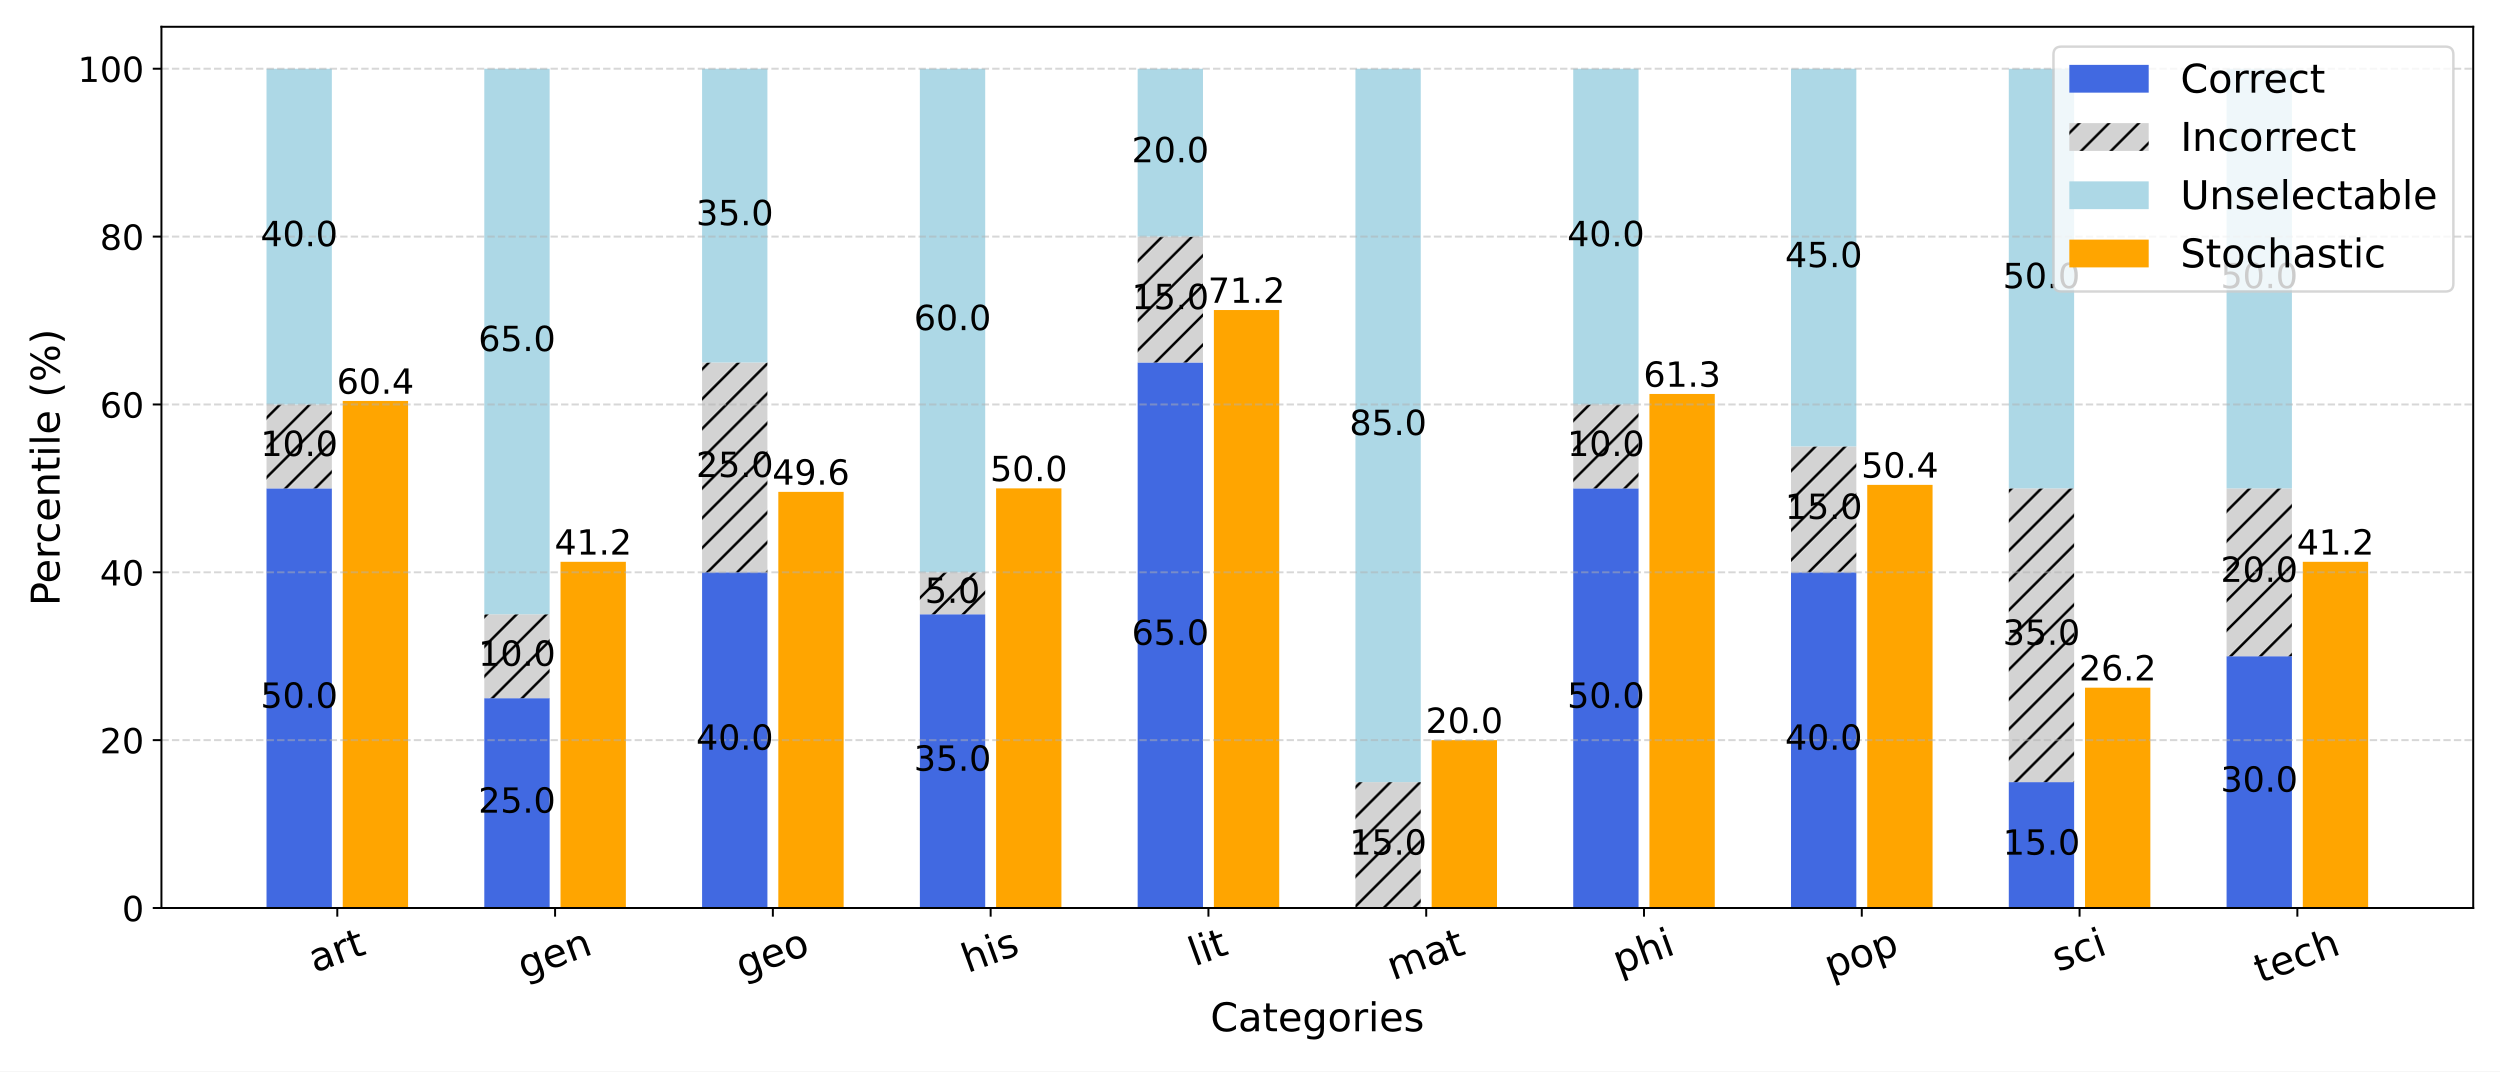
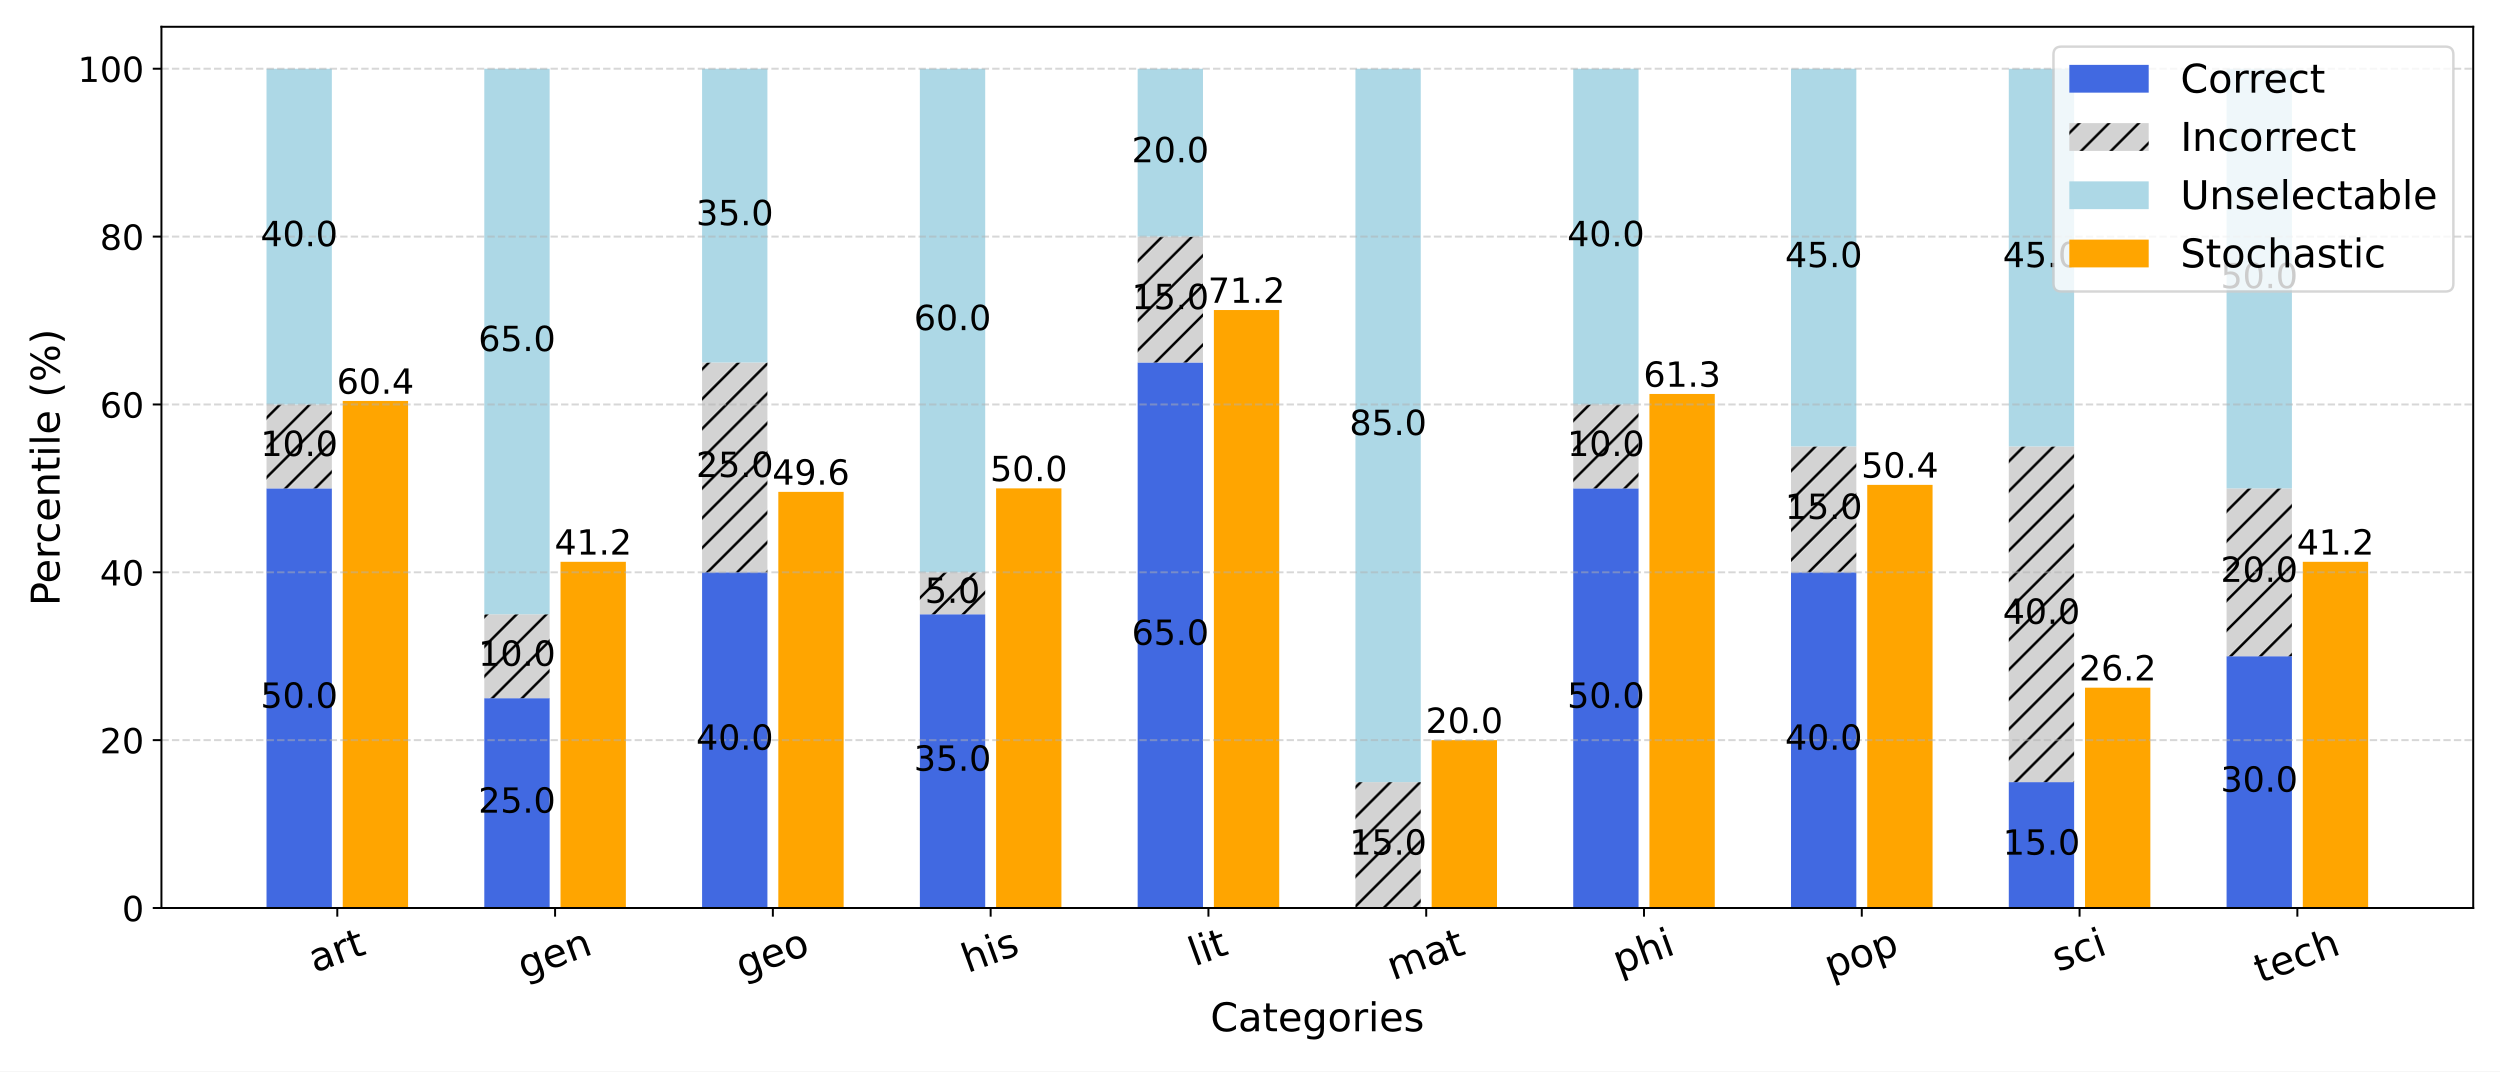
<svg xmlns="http://www.w3.org/2000/svg" xmlns:xlink="http://www.w3.org/1999/xlink" width="1008pt" height="432pt" viewBox="0 0 1008 432" version="1.1">
  <defs>
    <style type="text/css">*{stroke-linejoin: round; stroke-linecap: butt}</style>
  </defs>
  <g id="figure_1">
    <g id="patch_1">
      <path d="M 0 432  L 1008 432  L 1008 0  L 0 0  z " style="fill: #ffffff" />
    </g>
    <g id="axes_1">
      <g id="patch_2">
        <path d="M 65.09 366.105  L 997.2 366.105  L 997.2 10.8  L 65.09 10.8  z " style="fill: #ffffff" />
      </g>
      <g id="patch_3">
-         <path d="M 107.459 366.105  L 133.802 366.105  L 133.802 196.912  L 107.459 196.912  z " clip-path="url(#pfe58fd89ad)" style="fill: #4169e1" />
+         <path d="M 107.459 366.105  L 133.802 366.105  L 133.802 196.912  L 107.459 196.912  z " clip-path="url(#p0f1385c507)" style="fill: #4169e1" />
      </g>
      <g id="patch_4">
-         <path d="M 195.269 366.105  L 221.612 366.105  L 221.612 281.508  L 195.269 281.508  z " clip-path="url(#pfe58fd89ad)" style="fill: #4169e1" />
+         <path d="M 195.269 366.105  L 221.612 366.105  L 221.612 281.508  L 195.269 281.508  z " clip-path="url(#p0f1385c507)" style="fill: #4169e1" />
      </g>
      <g id="patch_5">
-         <path d="M 283.08 366.105  L 309.423 366.105  L 309.423 230.75  L 283.08 230.75  z " clip-path="url(#pfe58fd89ad)" style="fill: #4169e1" />
+         <path d="M 283.08 366.105  L 309.423 366.105  L 309.423 230.75  L 283.08 230.75  z " clip-path="url(#p0f1385c507)" style="fill: #4169e1" />
      </g>
      <g id="patch_6">
-         <path d="M 370.891 366.105  L 397.234 366.105  L 397.234 247.67  L 370.891 247.67  z " clip-path="url(#pfe58fd89ad)" style="fill: #4169e1" />
+         <path d="M 370.891 366.105  L 397.234 366.105  L 397.234 247.67  L 370.891 247.67  z " clip-path="url(#p0f1385c507)" style="fill: #4169e1" />
      </g>
      <g id="patch_7">
-         <path d="M 458.701 366.105  L 485.044 366.105  L 485.044 146.154  L 458.701 146.154  z " clip-path="url(#pfe58fd89ad)" style="fill: #4169e1" />
+         <path d="M 458.701 366.105  L 485.044 366.105  L 485.044 146.154  L 458.701 146.154  z " clip-path="url(#p0f1385c507)" style="fill: #4169e1" />
      </g>
      <g id="patch_8">
-         <path d="M 546.512 366.105  L 572.855 366.105  L 572.855 366.105  L 546.512 366.105  z " clip-path="url(#pfe58fd89ad)" style="fill: #4169e1" />
+         <path d="M 546.512 366.105  L 572.855 366.105  L 572.855 366.105  L 546.512 366.105  z " clip-path="url(#p0f1385c507)" style="fill: #4169e1" />
      </g>
      <g id="patch_9">
-         <path d="M 634.323 366.105  L 660.666 366.105  L 660.666 196.912  L 634.323 196.912  z " clip-path="url(#pfe58fd89ad)" style="fill: #4169e1" />
+         <path d="M 634.323 366.105  L 660.666 366.105  L 660.666 196.912  L 634.323 196.912  z " clip-path="url(#p0f1385c507)" style="fill: #4169e1" />
      </g>
      <g id="patch_10">
-         <path d="M 722.133 366.105  L 748.476 366.105  L 748.476 230.75  L 722.133 230.75  z " clip-path="url(#pfe58fd89ad)" style="fill: #4169e1" />
+         <path d="M 722.133 366.105  L 748.476 366.105  L 748.476 230.75  L 722.133 230.75  z " clip-path="url(#p0f1385c507)" style="fill: #4169e1" />
      </g>
      <g id="patch_11">
-         <path d="M 809.944 366.105  L 836.287 366.105  L 836.287 315.347  L 809.944 315.347  z " clip-path="url(#pfe58fd89ad)" style="fill: #4169e1" />
+         <path d="M 809.944 366.105  L 836.287 366.105  L 836.287 315.347  L 809.944 315.347  z " clip-path="url(#p0f1385c507)" style="fill: #4169e1" />
      </g>
      <g id="patch_12">
-         <path d="M 897.754 366.105  L 924.098 366.105  L 924.098 264.589  L 897.754 264.589  z " clip-path="url(#pfe58fd89ad)" style="fill: #4169e1" />
+         <path d="M 897.754 366.105  L 924.098 366.105  L 924.098 264.589  L 897.754 264.589  z " clip-path="url(#p0f1385c507)" style="fill: #4169e1" />
      </g>
      <g id="patch_13">
-         <path d="M 107.459 196.912  L 133.802 196.912  L 133.802 163.073  L 107.459 163.073  z " clip-path="url(#pfe58fd89ad)" style="fill: url(#h24f65370ba)" />
+         <path d="M 107.459 196.912  L 133.802 196.912  L 133.802 163.073  L 107.459 163.073  z " clip-path="url(#p0f1385c507)" style="fill: url(#hce1c78b031)" />
      </g>
      <g id="patch_14">
-         <path d="M 195.269 281.508  L 221.612 281.508  L 221.612 247.67  L 195.269 247.67  z " clip-path="url(#pfe58fd89ad)" style="fill: url(#h24f65370ba)" />
+         <path d="M 195.269 281.508  L 221.612 281.508  L 221.612 247.67  L 195.269 247.67  z " clip-path="url(#p0f1385c507)" style="fill: url(#hce1c78b031)" />
      </g>
      <g id="patch_15">
-         <path d="M 283.08 230.75  L 309.423 230.75  L 309.423 146.154  L 283.08 146.154  z " clip-path="url(#pfe58fd89ad)" style="fill: url(#h24f65370ba)" />
+         <path d="M 283.08 230.75  L 309.423 230.75  L 309.423 146.154  L 283.08 146.154  z " clip-path="url(#p0f1385c507)" style="fill: url(#hce1c78b031)" />
      </g>
      <g id="patch_16">
-         <path d="M 370.891 247.67  L 397.234 247.67  L 397.234 230.75  L 370.891 230.75  z " clip-path="url(#pfe58fd89ad)" style="fill: url(#h24f65370ba)" />
+         <path d="M 370.891 247.67  L 397.234 247.67  L 397.234 230.75  L 370.891 230.75  z " clip-path="url(#p0f1385c507)" style="fill: url(#hce1c78b031)" />
      </g>
      <g id="patch_17">
-         <path d="M 458.701 146.154  L 485.044 146.154  L 485.044 95.396  L 458.701 95.396  z " clip-path="url(#pfe58fd89ad)" style="fill: url(#h24f65370ba)" />
+         <path d="M 458.701 146.154  L 485.044 146.154  L 485.044 95.396  L 458.701 95.396  z " clip-path="url(#p0f1385c507)" style="fill: url(#hce1c78b031)" />
      </g>
      <g id="patch_18">
-         <path d="M 546.512 366.105  L 572.855 366.105  L 572.855 315.347  L 546.512 315.347  z " clip-path="url(#pfe58fd89ad)" style="fill: url(#h24f65370ba)" />
+         <path d="M 546.512 366.105  L 572.855 366.105  L 572.855 315.347  L 546.512 315.347  z " clip-path="url(#p0f1385c507)" style="fill: url(#hce1c78b031)" />
      </g>
      <g id="patch_19">
-         <path d="M 634.323 196.912  L 660.666 196.912  L 660.666 163.073  L 634.323 163.073  z " clip-path="url(#pfe58fd89ad)" style="fill: url(#h24f65370ba)" />
+         <path d="M 634.323 196.912  L 660.666 196.912  L 660.666 163.073  L 634.323 163.073  z " clip-path="url(#p0f1385c507)" style="fill: url(#hce1c78b031)" />
      </g>
      <g id="patch_20">
-         <path d="M 722.133 230.75  L 748.476 230.75  L 748.476 179.993  L 722.133 179.993  z " clip-path="url(#pfe58fd89ad)" style="fill: url(#h24f65370ba)" />
+         <path d="M 722.133 230.75  L 748.476 230.75  L 748.476 179.993  L 722.133 179.993  z " clip-path="url(#p0f1385c507)" style="fill: url(#hce1c78b031)" />
      </g>
      <g id="patch_21">
-         <path d="M 809.944 315.347  L 836.287 315.347  L 836.287 196.912  L 809.944 196.912  z " clip-path="url(#pfe58fd89ad)" style="fill: url(#h24f65370ba)" />
+         <path d="M 809.944 315.347  L 836.287 315.347  L 836.287 179.993  L 809.944 179.993  z " clip-path="url(#p0f1385c507)" style="fill: url(#hce1c78b031)" />
      </g>
      <g id="patch_22">
-         <path d="M 897.754 264.589  L 924.098 264.589  L 924.098 196.912  L 897.754 196.912  z " clip-path="url(#pfe58fd89ad)" style="fill: url(#h24f65370ba)" />
+         <path d="M 897.754 264.589  L 924.098 264.589  L 924.098 196.912  L 897.754 196.912  z " clip-path="url(#p0f1385c507)" style="fill: url(#hce1c78b031)" />
      </g>
      <g id="patch_23">
-         <path d="M 107.459 163.073  L 133.802 163.073  L 133.802 27.719  L 107.459 27.719  z " clip-path="url(#pfe58fd89ad)" style="fill: #add8e6" />
+         <path d="M 107.459 163.073  L 133.802 163.073  L 133.802 27.719  L 107.459 27.719  z " clip-path="url(#p0f1385c507)" style="fill: #add8e6" />
      </g>
      <g id="patch_24">
-         <path d="M 195.269 247.67  L 221.612 247.67  L 221.612 27.719  L 195.269 27.719  z " clip-path="url(#pfe58fd89ad)" style="fill: #add8e6" />
+         <path d="M 195.269 247.67  L 221.612 247.67  L 221.612 27.719  L 195.269 27.719  z " clip-path="url(#p0f1385c507)" style="fill: #add8e6" />
      </g>
      <g id="patch_25">
-         <path d="M 283.08 146.154  L 309.423 146.154  L 309.423 27.719  L 283.08 27.719  z " clip-path="url(#pfe58fd89ad)" style="fill: #add8e6" />
+         <path d="M 283.08 146.154  L 309.423 146.154  L 309.423 27.719  L 283.08 27.719  z " clip-path="url(#p0f1385c507)" style="fill: #add8e6" />
      </g>
      <g id="patch_26">
-         <path d="M 370.891 230.75  L 397.234 230.75  L 397.234 27.719  L 370.891 27.719  z " clip-path="url(#pfe58fd89ad)" style="fill: #add8e6" />
+         <path d="M 370.891 230.75  L 397.234 230.75  L 397.234 27.719  L 370.891 27.719  z " clip-path="url(#p0f1385c507)" style="fill: #add8e6" />
      </g>
      <g id="patch_27">
-         <path d="M 458.701 95.396  L 485.044 95.396  L 485.044 27.719  L 458.701 27.719  z " clip-path="url(#pfe58fd89ad)" style="fill: #add8e6" />
+         <path d="M 458.701 95.396  L 485.044 95.396  L 485.044 27.719  L 458.701 27.719  z " clip-path="url(#p0f1385c507)" style="fill: #add8e6" />
      </g>
      <g id="patch_28">
-         <path d="M 546.512 315.347  L 572.855 315.347  L 572.855 27.719  L 546.512 27.719  z " clip-path="url(#pfe58fd89ad)" style="fill: #add8e6" />
+         <path d="M 546.512 315.347  L 572.855 315.347  L 572.855 27.719  L 546.512 27.719  z " clip-path="url(#p0f1385c507)" style="fill: #add8e6" />
      </g>
      <g id="patch_29">
-         <path d="M 634.323 163.073  L 660.666 163.073  L 660.666 27.719  L 634.323 27.719  z " clip-path="url(#pfe58fd89ad)" style="fill: #add8e6" />
+         <path d="M 634.323 163.073  L 660.666 163.073  L 660.666 27.719  L 634.323 27.719  z " clip-path="url(#p0f1385c507)" style="fill: #add8e6" />
      </g>
      <g id="patch_30">
-         <path d="M 722.133 179.993  L 748.476 179.993  L 748.476 27.719  L 722.133 27.719  z " clip-path="url(#pfe58fd89ad)" style="fill: #add8e6" />
+         <path d="M 722.133 179.993  L 748.476 179.993  L 748.476 27.719  L 722.133 27.719  z " clip-path="url(#p0f1385c507)" style="fill: #add8e6" />
      </g>
      <g id="patch_31">
-         <path d="M 809.944 196.912  L 836.287 196.912  L 836.287 27.719  L 809.944 27.719  z " clip-path="url(#pfe58fd89ad)" style="fill: #add8e6" />
+         <path d="M 809.944 179.993  L 836.287 179.993  L 836.287 27.719  L 809.944 27.719  z " clip-path="url(#p0f1385c507)" style="fill: #add8e6" />
      </g>
      <g id="patch_32">
-         <path d="M 897.754 196.912  L 924.098 196.912  L 924.098 27.719  L 897.754 27.719  z " clip-path="url(#pfe58fd89ad)" style="fill: #add8e6" />
+         <path d="M 897.754 196.912  L 924.098 196.912  L 924.098 27.719  L 897.754 27.719  z " clip-path="url(#p0f1385c507)" style="fill: #add8e6" />
      </g>
      <g id="patch_33">
-         <path d="M 138.192 366.105  L 164.536 366.105  L 164.536 161.663  L 138.192 161.663  z " clip-path="url(#pfe58fd89ad)" style="fill: #ffa500" />
+         <path d="M 138.192 366.105  L 164.536 366.105  L 164.536 161.663  L 138.192 161.663  z " clip-path="url(#p0f1385c507)" style="fill: #ffa500" />
      </g>
      <g id="patch_34">
-         <path d="M 226.003 366.105  L 252.346 366.105  L 252.346 226.521  L 226.003 226.521  z " clip-path="url(#pfe58fd89ad)" style="fill: #ffa500" />
+         <path d="M 226.003 366.105  L 252.346 366.105  L 252.346 226.521  L 226.003 226.521  z " clip-path="url(#p0f1385c507)" style="fill: #ffa500" />
      </g>
      <g id="patch_35">
-         <path d="M 313.814 366.105  L 340.157 366.105  L 340.157 198.322  L 313.814 198.322  z " clip-path="url(#pfe58fd89ad)" style="fill: #ffa500" />
+         <path d="M 313.814 366.105  L 340.157 366.105  L 340.157 198.322  L 313.814 198.322  z " clip-path="url(#p0f1385c507)" style="fill: #ffa500" />
      </g>
      <g id="patch_36">
-         <path d="M 401.624 366.105  L 427.967 366.105  L 427.967 196.912  L 401.624 196.912  z " clip-path="url(#pfe58fd89ad)" style="fill: #ffa500" />
+         <path d="M 401.624 366.105  L 427.967 366.105  L 427.967 196.912  L 401.624 196.912  z " clip-path="url(#p0f1385c507)" style="fill: #ffa500" />
      </g>
      <g id="patch_37">
-         <path d="M 489.435 366.105  L 515.778 366.105  L 515.778 125.005  L 489.435 125.005  z " clip-path="url(#pfe58fd89ad)" style="fill: #ffa500" />
+         <path d="M 489.435 366.105  L 515.778 366.105  L 515.778 125.005  L 489.435 125.005  z " clip-path="url(#p0f1385c507)" style="fill: #ffa500" />
      </g>
      <g id="patch_38">
-         <path d="M 577.246 366.105  L 603.589 366.105  L 603.589 298.428  L 577.246 298.428  z " clip-path="url(#pfe58fd89ad)" style="fill: #ffa500" />
+         <path d="M 577.246 366.105  L 603.589 366.105  L 603.589 298.428  L 577.246 298.428  z " clip-path="url(#p0f1385c507)" style="fill: #ffa500" />
      </g>
      <g id="patch_39">
-         <path d="M 665.056 366.105  L 691.399 366.105  L 691.399 158.844  L 665.056 158.844  z " clip-path="url(#pfe58fd89ad)" style="fill: #ffa500" />
+         <path d="M 665.056 366.105  L 691.399 366.105  L 691.399 158.844  L 665.056 158.844  z " clip-path="url(#p0f1385c507)" style="fill: #ffa500" />
      </g>
      <g id="patch_40">
-         <path d="M 752.867 366.105  L 779.21 366.105  L 779.21 195.502  L 752.867 195.502  z " clip-path="url(#pfe58fd89ad)" style="fill: #ffa500" />
+         <path d="M 752.867 366.105  L 779.21 366.105  L 779.21 195.502  L 752.867 195.502  z " clip-path="url(#p0f1385c507)" style="fill: #ffa500" />
      </g>
      <g id="patch_41">
-         <path d="M 840.678 366.105  L 867.021 366.105  L 867.021 277.278  L 840.678 277.278  z " clip-path="url(#pfe58fd89ad)" style="fill: #ffa500" />
+         <path d="M 840.678 366.105  L 867.021 366.105  L 867.021 277.278  L 840.678 277.278  z " clip-path="url(#p0f1385c507)" style="fill: #ffa500" />
      </g>
      <g id="patch_42">
-         <path d="M 928.488 366.105  L 954.831 366.105  L 954.831 226.521  L 928.488 226.521  z " clip-path="url(#pfe58fd89ad)" style="fill: #ffa500" />
+         <path d="M 928.488 366.105  L 954.831 366.105  L 954.831 226.521  L 928.488 226.521  z " clip-path="url(#p0f1385c507)" style="fill: #ffa500" />
      </g>
      <g id="matplotlib.axis_1">
        <g id="xtick_1">
          <g id="line2d_1">
            <defs>
-               <path id="m0de91e7889" d="M 0 0  L 0 3.5  " style="stroke: #000000; stroke-width: 0.8" />
+               <path id="m53d27eea1d" d="M 0 0  L 0 3.5  " style="stroke: #000000; stroke-width: 0.8" />
            </defs>
            <g>
-               <use xlink:href="#m0de91e7889" x="135.997" y="366.105" style="stroke: #000000; stroke-width: 0.8" />
+               <use xlink:href="#m53d27eea1d" x="135.997" y="366.105" style="stroke: #000000; stroke-width: 0.8" />
            </g>
          </g>
          <g id="text_1">
            <text style="font-size: 16px; font-family: 'DejaVu Sans', 'Bitstream Vera Sans', 'Computer Modern Sans Serif', 'Lucida Grande', 'Verdana', 'Geneva', 'Lucid', 'Arial', 'Helvetica', 'Avant Garde', sans-serif" transform="translate(126.8627 392.2773) rotate(-20)">art</text>
          </g>
        </g>
        <g id="xtick_2">
          <g id="line2d_2">
            <g>
-               <use xlink:href="#m0de91e7889" x="223.808" y="366.105" style="stroke: #000000; stroke-width: 0.8" />
+               <use xlink:href="#m53d27eea1d" x="223.808" y="366.105" style="stroke: #000000; stroke-width: 0.8" />
            </g>
          </g>
          <g id="text_2">
            <text style="font-size: 16px; font-family: 'DejaVu Sans', 'Bitstream Vera Sans', 'Computer Modern Sans Serif', 'Lucida Grande', 'Verdana', 'Geneva', 'Lucid', 'Arial', 'Helvetica', 'Avant Garde', sans-serif" transform="translate(211.1554 394.8382) rotate(-20)">gen</text>
          </g>
        </g>
        <g id="xtick_3">
          <g id="line2d_3">
            <g>
-               <use xlink:href="#m0de91e7889" x="311.618" y="366.105" style="stroke: #000000; stroke-width: 0.8" />
+               <use xlink:href="#m53d27eea1d" x="311.618" y="366.105" style="stroke: #000000; stroke-width: 0.8" />
            </g>
          </g>
          <g id="text_3">
            <text style="font-size: 16px; font-family: 'DejaVu Sans', 'Bitstream Vera Sans', 'Computer Modern Sans Serif', 'Lucida Grande', 'Verdana', 'Geneva', 'Lucid', 'Arial', 'Helvetica', 'Avant Garde', sans-serif" transform="translate(299.1305 394.7185) rotate(-20)">geo</text>
          </g>
        </g>
        <g id="xtick_4">
          <g id="line2d_4">
            <g>
-               <use xlink:href="#m0de91e7889" x="399.429" y="366.105" style="stroke: #000000; stroke-width: 0.8" />
+               <use xlink:href="#m53d27eea1d" x="399.429" y="366.105" style="stroke: #000000; stroke-width: 0.8" />
            </g>
          </g>
          <g id="text_4">
            <text style="font-size: 16px; font-family: 'DejaVu Sans', 'Bitstream Vera Sans', 'Computer Modern Sans Serif', 'Lucida Grande', 'Verdana', 'Geneva', 'Lucid', 'Arial', 'Helvetica', 'Avant Garde', sans-serif" transform="translate(390.1702 392.368) rotate(-20)">his</text>
          </g>
        </g>
        <g id="xtick_5">
          <g id="line2d_5">
            <g>
-               <use xlink:href="#m0de91e7889" x="487.24" y="366.105" style="stroke: #000000; stroke-width: 0.8" />
+               <use xlink:href="#m53d27eea1d" x="487.24" y="366.105" style="stroke: #000000; stroke-width: 0.8" />
            </g>
          </g>
          <g id="text_5">
            <text style="font-size: 16px; font-family: 'DejaVu Sans', 'Bitstream Vera Sans', 'Computer Modern Sans Serif', 'Lucida Grande', 'Verdana', 'Geneva', 'Lucid', 'Arial', 'Helvetica', 'Avant Garde', sans-serif" transform="translate(481.6257 389.7148) rotate(-20)">lit</text>
          </g>
        </g>
        <g id="xtick_6">
          <g id="line2d_6">
            <g>
-               <use xlink:href="#m0de91e7889" x="575.05" y="366.105" style="stroke: #000000; stroke-width: 0.8" />
+               <use xlink:href="#m53d27eea1d" x="575.05" y="366.105" style="stroke: #000000; stroke-width: 0.8" />
            </g>
          </g>
          <g id="text_6">
            <text style="font-size: 16px; font-family: 'DejaVu Sans', 'Bitstream Vera Sans', 'Computer Modern Sans Serif', 'Lucida Grande', 'Verdana', 'Geneva', 'Lucid', 'Arial', 'Helvetica', 'Avant Garde', sans-serif" transform="translate(561.6838 395.3581) rotate(-20)">mat</text>
          </g>
        </g>
        <g id="xtick_7">
          <g id="line2d_7">
            <g>
-               <use xlink:href="#m0de91e7889" x="662.861" y="366.105" style="stroke: #000000; stroke-width: 0.8" />
+               <use xlink:href="#m53d27eea1d" x="662.861" y="366.105" style="stroke: #000000; stroke-width: 0.8" />
            </g>
          </g>
          <g id="text_7">
            <text style="font-size: 16px; font-family: 'DejaVu Sans', 'Bitstream Vera Sans', 'Computer Modern Sans Serif', 'Lucida Grande', 'Verdana', 'Geneva', 'Lucid', 'Arial', 'Helvetica', 'Avant Garde', sans-serif" transform="translate(652.7458 392.9913) rotate(-20)">phi</text>
          </g>
        </g>
        <g id="xtick_8">
          <g id="line2d_8">
            <g>
-               <use xlink:href="#m0de91e7889" x="750.672" y="366.105" style="stroke: #000000; stroke-width: 0.8" />
+               <use xlink:href="#m53d27eea1d" x="750.672" y="366.105" style="stroke: #000000; stroke-width: 0.8" />
            </g>
          </g>
          <g id="text_8">
            <text style="font-size: 16px; font-family: 'DejaVu Sans', 'Bitstream Vera Sans', 'Computer Modern Sans Serif', 'Lucida Grande', 'Verdana', 'Geneva', 'Lucid', 'Arial', 'Helvetica', 'Avant Garde', sans-serif" transform="translate(738.0369 394.8254) rotate(-20)">pop</text>
          </g>
        </g>
        <g id="xtick_9">
          <g id="line2d_9">
            <g>
-               <use xlink:href="#m0de91e7889" x="838.482" y="366.105" style="stroke: #000000; stroke-width: 0.8" />
+               <use xlink:href="#m53d27eea1d" x="838.482" y="366.105" style="stroke: #000000; stroke-width: 0.8" />
            </g>
          </g>
          <g id="text_9">
            <text style="font-size: 16px; font-family: 'DejaVu Sans', 'Bitstream Vera Sans', 'Computer Modern Sans Serif', 'Lucida Grande', 'Verdana', 'Geneva', 'Lucid', 'Arial', 'Helvetica', 'Avant Garde', sans-serif" transform="translate(829.8542 391.9088) rotate(-20)">sci</text>
          </g>
        </g>
        <g id="xtick_10">
          <g id="line2d_10">
            <g>
-               <use xlink:href="#m0de91e7889" x="926.293" y="366.105" style="stroke: #000000; stroke-width: 0.8" />
+               <use xlink:href="#m53d27eea1d" x="926.293" y="366.105" style="stroke: #000000; stroke-width: 0.8" />
            </g>
          </g>
          <g id="text_10">
            <text style="font-size: 16px; font-family: 'DejaVu Sans', 'Bitstream Vera Sans', 'Computer Modern Sans Serif', 'Lucida Grande', 'Verdana', 'Geneva', 'Lucid', 'Arial', 'Helvetica', 'Avant Garde', sans-serif" transform="translate(911.3325 396.5184) rotate(-20)">tech</text>
          </g>
        </g>
        <g id="text_11">
          <text style="font-size: 16px; font-family: 'DejaVu Sans', 'Bitstream Vera Sans', 'Computer Modern Sans Serif', 'Lucida Grande', 'Verdana', 'Geneva', 'Lucid', 'Arial', 'Helvetica', 'Avant Garde', sans-serif; text-anchor: middle" x="531.145" y="415.803" transform="rotate(-0 531.145 415.8027)">Categories</text>
        </g>
      </g>
      <g id="matplotlib.axis_2">
        <g id="ytick_1">
          <g id="line2d_11">
-             <path d="M 65.09 366.105  L 997.2 366.105  " clip-path="url(#pfe58fd89ad)" style="fill: none; stroke-dasharray: 2.96,1.28; stroke-dashoffset: 0; stroke: #b0b0b0; stroke-opacity: 0.5; stroke-width: 0.8" />
+             <path d="M 65.09 366.105  L 997.2 366.105  " clip-path="url(#p0f1385c507)" style="fill: none; stroke-dasharray: 2.96,1.28; stroke-dashoffset: 0; stroke: #b0b0b0; stroke-opacity: 0.5; stroke-width: 0.8" />
          </g>
          <g id="line2d_12">
            <defs>
-               <path id="m7d835458bf" d="M 0 0  L -3.5 0  " style="stroke: #000000; stroke-width: 0.8" />
+               <path id="m80855cf7ba" d="M 0 0  L -3.5 0  " style="stroke: #000000; stroke-width: 0.8" />
            </defs>
            <g>
-               <use xlink:href="#m7d835458bf" x="65.09" y="366.105" style="stroke: #000000; stroke-width: 0.8" />
+               <use xlink:href="#m80855cf7ba" x="65.09" y="366.105" style="stroke: #000000; stroke-width: 0.8" />
            </g>
          </g>
          <g id="text_12">
            <text style="font-size: 14px; font-family: 'DejaVu Sans', 'Bitstream Vera Sans', 'Computer Modern Sans Serif', 'Lucida Grande', 'Verdana', 'Geneva', 'Lucid', 'Arial', 'Helvetica', 'Avant Garde', sans-serif; text-anchor: end" x="58.09" y="371.423" transform="rotate(-0 58.09 371.4235)">0</text>
          </g>
        </g>
        <g id="ytick_2">
          <g id="line2d_13">
-             <path d="M 65.09 298.428  L 997.2 298.428  " clip-path="url(#pfe58fd89ad)" style="fill: none; stroke-dasharray: 2.96,1.28; stroke-dashoffset: 0; stroke: #b0b0b0; stroke-opacity: 0.5; stroke-width: 0.8" />
+             <path d="M 65.09 298.428  L 997.2 298.428  " clip-path="url(#p0f1385c507)" style="fill: none; stroke-dasharray: 2.96,1.28; stroke-dashoffset: 0; stroke: #b0b0b0; stroke-opacity: 0.5; stroke-width: 0.8" />
          </g>
          <g id="line2d_14">
            <g>
-               <use xlink:href="#m7d835458bf" x="65.09" y="298.428" style="stroke: #000000; stroke-width: 0.8" />
+               <use xlink:href="#m80855cf7ba" x="65.09" y="298.428" style="stroke: #000000; stroke-width: 0.8" />
            </g>
          </g>
          <g id="text_13">
            <text style="font-size: 14px; font-family: 'DejaVu Sans', 'Bitstream Vera Sans', 'Computer Modern Sans Serif', 'Lucida Grande', 'Verdana', 'Geneva', 'Lucid', 'Arial', 'Helvetica', 'Avant Garde', sans-serif; text-anchor: end" x="58.09" y="303.746" transform="rotate(-0 58.09 303.7464)">20</text>
          </g>
        </g>
        <g id="ytick_3">
          <g id="line2d_15">
-             <path d="M 65.09 230.75  L 997.2 230.75  " clip-path="url(#pfe58fd89ad)" style="fill: none; stroke-dasharray: 2.96,1.28; stroke-dashoffset: 0; stroke: #b0b0b0; stroke-opacity: 0.5; stroke-width: 0.8" />
+             <path d="M 65.09 230.75  L 997.2 230.75  " clip-path="url(#p0f1385c507)" style="fill: none; stroke-dasharray: 2.96,1.28; stroke-dashoffset: 0; stroke: #b0b0b0; stroke-opacity: 0.5; stroke-width: 0.8" />
          </g>
          <g id="line2d_16">
            <g>
-               <use xlink:href="#m7d835458bf" x="65.09" y="230.75" style="stroke: #000000; stroke-width: 0.8" />
+               <use xlink:href="#m80855cf7ba" x="65.09" y="230.75" style="stroke: #000000; stroke-width: 0.8" />
            </g>
          </g>
          <g id="text_14">
            <text style="font-size: 14px; font-family: 'DejaVu Sans', 'Bitstream Vera Sans', 'Computer Modern Sans Serif', 'Lucida Grande', 'Verdana', 'Geneva', 'Lucid', 'Arial', 'Helvetica', 'Avant Garde', sans-serif; text-anchor: end" x="58.09" y="236.069" transform="rotate(-0 58.09 236.0694)">40</text>
          </g>
        </g>
        <g id="ytick_4">
          <g id="line2d_17">
-             <path d="M 65.09 163.073  L 997.2 163.073  " clip-path="url(#pfe58fd89ad)" style="fill: none; stroke-dasharray: 2.96,1.28; stroke-dashoffset: 0; stroke: #b0b0b0; stroke-opacity: 0.5; stroke-width: 0.8" />
+             <path d="M 65.09 163.073  L 997.2 163.073  " clip-path="url(#p0f1385c507)" style="fill: none; stroke-dasharray: 2.96,1.28; stroke-dashoffset: 0; stroke: #b0b0b0; stroke-opacity: 0.5; stroke-width: 0.8" />
          </g>
          <g id="line2d_18">
            <g>
-               <use xlink:href="#m7d835458bf" x="65.09" y="163.073" style="stroke: #000000; stroke-width: 0.8" />
+               <use xlink:href="#m80855cf7ba" x="65.09" y="163.073" style="stroke: #000000; stroke-width: 0.8" />
            </g>
          </g>
          <g id="text_15">
            <text style="font-size: 14px; font-family: 'DejaVu Sans', 'Bitstream Vera Sans', 'Computer Modern Sans Serif', 'Lucida Grande', 'Verdana', 'Geneva', 'Lucid', 'Arial', 'Helvetica', 'Avant Garde', sans-serif; text-anchor: end" x="58.09" y="168.392" transform="rotate(-0 58.09 168.3923)">60</text>
          </g>
        </g>
        <g id="ytick_5">
          <g id="line2d_19">
-             <path d="M 65.09 95.396  L 997.2 95.396  " clip-path="url(#pfe58fd89ad)" style="fill: none; stroke-dasharray: 2.96,1.28; stroke-dashoffset: 0; stroke: #b0b0b0; stroke-opacity: 0.5; stroke-width: 0.8" />
+             <path d="M 65.09 95.396  L 997.2 95.396  " clip-path="url(#p0f1385c507)" style="fill: none; stroke-dasharray: 2.96,1.28; stroke-dashoffset: 0; stroke: #b0b0b0; stroke-opacity: 0.5; stroke-width: 0.8" />
          </g>
          <g id="line2d_20">
            <g>
-               <use xlink:href="#m7d835458bf" x="65.09" y="95.396" style="stroke: #000000; stroke-width: 0.8" />
+               <use xlink:href="#m80855cf7ba" x="65.09" y="95.396" style="stroke: #000000; stroke-width: 0.8" />
            </g>
          </g>
          <g id="text_16">
            <text style="font-size: 14px; font-family: 'DejaVu Sans', 'Bitstream Vera Sans', 'Computer Modern Sans Serif', 'Lucida Grande', 'Verdana', 'Geneva', 'Lucid', 'Arial', 'Helvetica', 'Avant Garde', sans-serif; text-anchor: end" x="58.09" y="100.715" transform="rotate(-0 58.09 100.7152)">80</text>
          </g>
        </g>
        <g id="ytick_6">
          <g id="line2d_21">
-             <path d="M 65.09 27.719  L 997.2 27.719  " clip-path="url(#pfe58fd89ad)" style="fill: none; stroke-dasharray: 2.96,1.28; stroke-dashoffset: 0; stroke: #b0b0b0; stroke-opacity: 0.5; stroke-width: 0.8" />
+             <path d="M 65.09 27.719  L 997.2 27.719  " clip-path="url(#p0f1385c507)" style="fill: none; stroke-dasharray: 2.96,1.28; stroke-dashoffset: 0; stroke: #b0b0b0; stroke-opacity: 0.5; stroke-width: 0.8" />
          </g>
          <g id="line2d_22">
            <g>
-               <use xlink:href="#m7d835458bf" x="65.09" y="27.719" style="stroke: #000000; stroke-width: 0.8" />
+               <use xlink:href="#m80855cf7ba" x="65.09" y="27.719" style="stroke: #000000; stroke-width: 0.8" />
            </g>
          </g>
          <g id="text_17">
            <text style="font-size: 14px; font-family: 'DejaVu Sans', 'Bitstream Vera Sans', 'Computer Modern Sans Serif', 'Lucida Grande', 'Verdana', 'Geneva', 'Lucid', 'Arial', 'Helvetica', 'Avant Garde', sans-serif; text-anchor: end" x="58.09" y="33.038" transform="rotate(-0 58.09 33.03817)">100</text>
          </g>
        </g>
        <g id="text_18">
          <text style="font-size: 16px; font-family: 'DejaVu Sans', 'Bitstream Vera Sans', 'Computer Modern Sans Serif', 'Lucida Grande', 'Verdana', 'Geneva', 'Lucid', 'Arial', 'Helvetica', 'Avant Garde', sans-serif; text-anchor: middle" x="24.04" y="188.452" transform="rotate(-90 24.04 188.4523)">Percentile (%)</text>
        </g>
      </g>
      <g id="patch_43">
        <path d="M 65.09 366.105  L 65.09 10.8  " style="fill: none; stroke: #000000; stroke-width: 0.8; stroke-linejoin: miter; stroke-linecap: square" />
      </g>
      <g id="patch_44">
        <path d="M 997.2 366.105  L 997.2 10.8  " style="fill: none; stroke: #000000; stroke-width: 0.8; stroke-linejoin: miter; stroke-linecap: square" />
      </g>
      <g id="patch_45">
        <path d="M 65.09 366.105  L 997.2 366.105  " style="fill: none; stroke: #000000; stroke-width: 0.8; stroke-linejoin: miter; stroke-linecap: square" />
      </g>
      <g id="patch_46">
        <path d="M 65.09 10.8  L 997.2 10.8  " style="fill: none; stroke: #000000; stroke-width: 0.8; stroke-linejoin: miter; stroke-linecap: square" />
      </g>
      <g id="text_19">
        <text style="font-size: 14px; font-family: 'DejaVu Sans', 'Bitstream Vera Sans', 'Computer Modern Sans Serif', 'Lucida Grande', 'Verdana', 'Geneva', 'Lucid', 'Arial', 'Helvetica', 'Avant Garde', sans-serif; text-anchor: middle" x="120.63" y="285.371" transform="rotate(-0 120.6302 285.3714)">50.0</text>
      </g>
      <g id="text_20">
        <text style="font-size: 14px; font-family: 'DejaVu Sans', 'Bitstream Vera Sans', 'Computer Modern Sans Serif', 'Lucida Grande', 'Verdana', 'Geneva', 'Lucid', 'Arial', 'Helvetica', 'Avant Garde', sans-serif; text-anchor: middle" x="208.441" y="327.67" transform="rotate(-0 208.4409 327.6695)">25.0</text>
      </g>
      <g id="text_21">
        <text style="font-size: 14px; font-family: 'DejaVu Sans', 'Bitstream Vera Sans', 'Computer Modern Sans Serif', 'Lucida Grande', 'Verdana', 'Geneva', 'Lucid', 'Arial', 'Helvetica', 'Avant Garde', sans-serif; text-anchor: middle" x="296.252" y="302.291" transform="rotate(-0 296.2515 302.2906)">40.0</text>
      </g>
      <g id="text_22">
        <text style="font-size: 14px; font-family: 'DejaVu Sans', 'Bitstream Vera Sans', 'Computer Modern Sans Serif', 'Lucida Grande', 'Verdana', 'Geneva', 'Lucid', 'Arial', 'Helvetica', 'Avant Garde', sans-serif; text-anchor: middle" x="384.062" y="310.75" transform="rotate(-0 384.0622 310.7503)">35.0</text>
      </g>
      <g id="text_23">
        <text style="font-size: 14px; font-family: 'DejaVu Sans', 'Bitstream Vera Sans', 'Computer Modern Sans Serif', 'Lucida Grande', 'Verdana', 'Geneva', 'Lucid', 'Arial', 'Helvetica', 'Avant Garde', sans-serif; text-anchor: middle" x="471.873" y="259.992" transform="rotate(-0 471.8728 259.9925)">65.0</text>
      </g>
      <g id="text_24">
        <text style="font-size: 14px; font-family: 'DejaVu Sans', 'Bitstream Vera Sans', 'Computer Modern Sans Serif', 'Lucida Grande', 'Verdana', 'Geneva', 'Lucid', 'Arial', 'Helvetica', 'Avant Garde', sans-serif; text-anchor: middle" x="647.494" y="285.371" transform="rotate(-0 647.4941 285.3714)">50.0</text>
      </g>
      <g id="text_25">
        <text style="font-size: 14px; font-family: 'DejaVu Sans', 'Bitstream Vera Sans', 'Computer Modern Sans Serif', 'Lucida Grande', 'Verdana', 'Geneva', 'Lucid', 'Arial', 'Helvetica', 'Avant Garde', sans-serif; text-anchor: middle" x="735.305" y="302.291" transform="rotate(-0 735.3048 302.2906)">40.0</text>
      </g>
      <g id="text_26">
        <text style="font-size: 14px; font-family: 'DejaVu Sans', 'Bitstream Vera Sans', 'Computer Modern Sans Serif', 'Lucida Grande', 'Verdana', 'Geneva', 'Lucid', 'Arial', 'Helvetica', 'Avant Garde', sans-serif; text-anchor: middle" x="823.115" y="344.589" transform="rotate(-0 823.1154 344.5888)">15.0</text>
      </g>
      <g id="text_27">
        <text style="font-size: 14px; font-family: 'DejaVu Sans', 'Bitstream Vera Sans', 'Computer Modern Sans Serif', 'Lucida Grande', 'Verdana', 'Geneva', 'Lucid', 'Arial', 'Helvetica', 'Avant Garde', sans-serif; text-anchor: middle" x="910.926" y="319.21" transform="rotate(-0 910.926 319.2099)">30.0</text>
      </g>
      <g id="text_28">
        <text style="font-size: 14px; font-family: 'DejaVu Sans', 'Bitstream Vera Sans', 'Computer Modern Sans Serif', 'Lucida Grande', 'Verdana', 'Geneva', 'Lucid', 'Arial', 'Helvetica', 'Avant Garde', sans-serif; text-anchor: middle" x="120.63" y="183.856" transform="rotate(-0 120.6302 183.8558)">10.0</text>
      </g>
      <g id="text_29">
        <text style="font-size: 14px; font-family: 'DejaVu Sans', 'Bitstream Vera Sans', 'Computer Modern Sans Serif', 'Lucida Grande', 'Verdana', 'Geneva', 'Lucid', 'Arial', 'Helvetica', 'Avant Garde', sans-serif; text-anchor: middle" x="208.441" y="268.452" transform="rotate(-0 208.4409 268.4521)">10.0</text>
      </g>
      <g id="text_30">
        <text style="font-size: 14px; font-family: 'DejaVu Sans', 'Bitstream Vera Sans', 'Computer Modern Sans Serif', 'Lucida Grande', 'Verdana', 'Geneva', 'Lucid', 'Arial', 'Helvetica', 'Avant Garde', sans-serif; text-anchor: middle" x="296.252" y="192.315" transform="rotate(-0 296.2515 192.3154)">25.0</text>
      </g>
      <g id="text_31">
        <text style="font-size: 14px; font-family: 'DejaVu Sans', 'Bitstream Vera Sans', 'Computer Modern Sans Serif', 'Lucida Grande', 'Verdana', 'Geneva', 'Lucid', 'Arial', 'Helvetica', 'Avant Garde', sans-serif; text-anchor: middle" x="384.062" y="243.073" transform="rotate(-0 384.0622 243.0732)">5.0</text>
      </g>
      <g id="text_32">
        <text style="font-size: 14px; font-family: 'DejaVu Sans', 'Bitstream Vera Sans', 'Computer Modern Sans Serif', 'Lucida Grande', 'Verdana', 'Geneva', 'Lucid', 'Arial', 'Helvetica', 'Avant Garde', sans-serif; text-anchor: middle" x="471.873" y="124.638" transform="rotate(-0 471.8728 124.6383)">15.0</text>
      </g>
      <g id="text_33">
        <text style="font-size: 14px; font-family: 'DejaVu Sans', 'Bitstream Vera Sans', 'Computer Modern Sans Serif', 'Lucida Grande', 'Verdana', 'Geneva', 'Lucid', 'Arial', 'Helvetica', 'Avant Garde', sans-serif; text-anchor: middle" x="559.683" y="344.589" transform="rotate(-0 559.6835 344.5888)">15.0</text>
      </g>
      <g id="text_34">
        <text style="font-size: 14px; font-family: 'DejaVu Sans', 'Bitstream Vera Sans', 'Computer Modern Sans Serif', 'Lucida Grande', 'Verdana', 'Geneva', 'Lucid', 'Arial', 'Helvetica', 'Avant Garde', sans-serif; text-anchor: middle" x="647.494" y="183.856" transform="rotate(-0 647.4941 183.8558)">10.0</text>
      </g>
      <g id="text_35">
        <text style="font-size: 14px; font-family: 'DejaVu Sans', 'Bitstream Vera Sans', 'Computer Modern Sans Serif', 'Lucida Grande', 'Verdana', 'Geneva', 'Lucid', 'Arial', 'Helvetica', 'Avant Garde', sans-serif; text-anchor: middle" x="735.305" y="209.235" transform="rotate(-0 735.3048 209.2347)">15.0</text>
      </g>
      <g id="text_36">
-         <text style="font-size: 14px; font-family: 'DejaVu Sans', 'Bitstream Vera Sans', 'Computer Modern Sans Serif', 'Lucida Grande', 'Verdana', 'Geneva', 'Lucid', 'Arial', 'Helvetica', 'Avant Garde', sans-serif; text-anchor: middle" x="823.115" y="259.992" transform="rotate(-0 823.1154 259.9925)">35.0</text>
+         <text style="font-size: 14px; font-family: 'DejaVu Sans', 'Bitstream Vera Sans', 'Computer Modern Sans Serif', 'Lucida Grande', 'Verdana', 'Geneva', 'Lucid', 'Arial', 'Helvetica', 'Avant Garde', sans-serif; text-anchor: middle" x="823.115" y="251.533" transform="rotate(-0 823.1154 251.5328)">40.0</text>
      </g>
      <g id="text_37">
        <text style="font-size: 14px; font-family: 'DejaVu Sans', 'Bitstream Vera Sans', 'Computer Modern Sans Serif', 'Lucida Grande', 'Verdana', 'Geneva', 'Lucid', 'Arial', 'Helvetica', 'Avant Garde', sans-serif; text-anchor: middle" x="910.926" y="234.614" transform="rotate(-0 910.926 234.6136)">20.0</text>
      </g>
      <g id="text_38">
        <text style="font-size: 14px; font-family: 'DejaVu Sans', 'Bitstream Vera Sans', 'Computer Modern Sans Serif', 'Lucida Grande', 'Verdana', 'Geneva', 'Lucid', 'Arial', 'Helvetica', 'Avant Garde', sans-serif; text-anchor: middle" x="120.63" y="99.259" transform="rotate(-0 120.6302 99.25945)">40.0</text>
      </g>
      <g id="text_39">
        <text style="font-size: 14px; font-family: 'DejaVu Sans', 'Bitstream Vera Sans', 'Computer Modern Sans Serif', 'Lucida Grande', 'Verdana', 'Geneva', 'Lucid', 'Arial', 'Helvetica', 'Avant Garde', sans-serif; text-anchor: middle" x="208.441" y="141.558" transform="rotate(-0 208.4409 141.5576)">65.0</text>
      </g>
      <g id="text_40">
        <text style="font-size: 14px; font-family: 'DejaVu Sans', 'Bitstream Vera Sans', 'Computer Modern Sans Serif', 'Lucida Grande', 'Verdana', 'Geneva', 'Lucid', 'Arial', 'Helvetica', 'Avant Garde', sans-serif; text-anchor: middle" x="296.252" y="90.8" transform="rotate(-0 296.2515 90.79982)">35.0</text>
      </g>
      <g id="text_41">
        <text style="font-size: 14px; font-family: 'DejaVu Sans', 'Bitstream Vera Sans', 'Computer Modern Sans Serif', 'Lucida Grande', 'Verdana', 'Geneva', 'Lucid', 'Arial', 'Helvetica', 'Avant Garde', sans-serif; text-anchor: middle" x="384.062" y="133.098" transform="rotate(-0 384.0622 133.098)">60.0</text>
      </g>
      <g id="text_42">
        <text style="font-size: 14px; font-family: 'DejaVu Sans', 'Bitstream Vera Sans', 'Computer Modern Sans Serif', 'Lucida Grande', 'Verdana', 'Geneva', 'Lucid', 'Arial', 'Helvetica', 'Avant Garde', sans-serif; text-anchor: middle" x="471.873" y="65.421" transform="rotate(-0 471.8728 65.42092)">20.0</text>
      </g>
      <g id="text_43">
        <text style="font-size: 14px; font-family: 'DejaVu Sans', 'Bitstream Vera Sans', 'Computer Modern Sans Serif', 'Lucida Grande', 'Verdana', 'Geneva', 'Lucid', 'Arial', 'Helvetica', 'Avant Garde', sans-serif; text-anchor: middle" x="559.683" y="175.396" transform="rotate(-0 559.6835 175.3961)">85.0</text>
      </g>
      <g id="text_44">
        <text style="font-size: 14px; font-family: 'DejaVu Sans', 'Bitstream Vera Sans', 'Computer Modern Sans Serif', 'Lucida Grande', 'Verdana', 'Geneva', 'Lucid', 'Arial', 'Helvetica', 'Avant Garde', sans-serif; text-anchor: middle" x="647.494" y="99.259" transform="rotate(-0 647.4941 99.25945)">40.0</text>
      </g>
      <g id="text_45">
        <text style="font-size: 14px; font-family: 'DejaVu Sans', 'Bitstream Vera Sans', 'Computer Modern Sans Serif', 'Lucida Grande', 'Verdana', 'Geneva', 'Lucid', 'Arial', 'Helvetica', 'Avant Garde', sans-serif; text-anchor: middle" x="735.305" y="107.719" transform="rotate(-0 735.3048 107.7191)">45.0</text>
      </g>
      <g id="text_46">
-         <text style="font-size: 14px; font-family: 'DejaVu Sans', 'Bitstream Vera Sans', 'Computer Modern Sans Serif', 'Lucida Grande', 'Verdana', 'Geneva', 'Lucid', 'Arial', 'Helvetica', 'Avant Garde', sans-serif; text-anchor: middle" x="823.115" y="116.179" transform="rotate(-0 823.1154 116.1787)">50.0</text>
+         <text style="font-size: 14px; font-family: 'DejaVu Sans', 'Bitstream Vera Sans', 'Computer Modern Sans Serif', 'Lucida Grande', 'Verdana', 'Geneva', 'Lucid', 'Arial', 'Helvetica', 'Avant Garde', sans-serif; text-anchor: middle" x="823.115" y="107.719" transform="rotate(-0 823.1154 107.7191)">45.0</text>
      </g>
      <g id="text_47">
        <text style="font-size: 14px; font-family: 'DejaVu Sans', 'Bitstream Vera Sans', 'Computer Modern Sans Serif', 'Lucida Grande', 'Verdana', 'Geneva', 'Lucid', 'Arial', 'Helvetica', 'Avant Garde', sans-serif; text-anchor: middle" x="910.926" y="116.179" transform="rotate(-0 910.926 116.1787)">50.0</text>
      </g>
      <g id="text_48">
        <text style="font-size: 14px; font-family: 'DejaVu Sans', 'Bitstream Vera Sans', 'Computer Modern Sans Serif', 'Lucida Grande', 'Verdana', 'Geneva', 'Lucid', 'Arial', 'Helvetica', 'Avant Garde', sans-serif; text-anchor: middle" x="151.364" y="158.752" transform="rotate(-0 151.364 158.7519)">60.4</text>
      </g>
      <g id="text_49">
        <text style="font-size: 14px; font-family: 'DejaVu Sans', 'Bitstream Vera Sans', 'Computer Modern Sans Serif', 'Lucida Grande', 'Verdana', 'Geneva', 'Lucid', 'Arial', 'Helvetica', 'Avant Garde', sans-serif; text-anchor: middle" x="239.175" y="223.609" transform="rotate(-0 239.1746 223.6091)">41.2</text>
      </g>
      <g id="text_50">
        <text style="font-size: 14px; font-family: 'DejaVu Sans', 'Bitstream Vera Sans', 'Computer Modern Sans Serif', 'Lucida Grande', 'Verdana', 'Geneva', 'Lucid', 'Arial', 'Helvetica', 'Avant Garde', sans-serif; text-anchor: middle" x="326.985" y="195.41" transform="rotate(-0 326.9853 195.4103)">49.6</text>
      </g>
      <g id="text_51">
        <text style="font-size: 14px; font-family: 'DejaVu Sans', 'Bitstream Vera Sans', 'Computer Modern Sans Serif', 'Lucida Grande', 'Verdana', 'Geneva', 'Lucid', 'Arial', 'Helvetica', 'Avant Garde', sans-serif; text-anchor: middle" x="414.796" y="194" transform="rotate(-0 414.7959 194.0004)">50.0</text>
      </g>
      <g id="text_52">
        <text style="font-size: 14px; font-family: 'DejaVu Sans', 'Bitstream Vera Sans', 'Computer Modern Sans Serif', 'Lucida Grande', 'Verdana', 'Geneva', 'Lucid', 'Arial', 'Helvetica', 'Avant Garde', sans-serif; text-anchor: middle" x="502.607" y="122.093" transform="rotate(-0 502.6065 122.0935)">71.2</text>
      </g>
      <g id="text_53">
        <text style="font-size: 14px; font-family: 'DejaVu Sans', 'Bitstream Vera Sans', 'Computer Modern Sans Serif', 'Lucida Grande', 'Verdana', 'Geneva', 'Lucid', 'Arial', 'Helvetica', 'Avant Garde', sans-serif; text-anchor: middle" x="590.417" y="295.516" transform="rotate(-0 590.4172 295.5159)">20.0</text>
      </g>
      <g id="text_54">
        <text style="font-size: 14px; font-family: 'DejaVu Sans', 'Bitstream Vera Sans', 'Computer Modern Sans Serif', 'Lucida Grande', 'Verdana', 'Geneva', 'Lucid', 'Arial', 'Helvetica', 'Avant Garde', sans-serif; text-anchor: middle" x="678.228" y="155.932" transform="rotate(-0 678.2278 155.932)">61.3</text>
      </g>
      <g id="text_55">
        <text style="font-size: 14px; font-family: 'DejaVu Sans', 'Bitstream Vera Sans', 'Computer Modern Sans Serif', 'Lucida Grande', 'Verdana', 'Geneva', 'Lucid', 'Arial', 'Helvetica', 'Avant Garde', sans-serif; text-anchor: middle" x="766.038" y="192.59" transform="rotate(-0 766.0385 192.5904)">50.4</text>
      </g>
      <g id="text_56">
        <text style="font-size: 14px; font-family: 'DejaVu Sans', 'Bitstream Vera Sans', 'Computer Modern Sans Serif', 'Lucida Grande', 'Verdana', 'Geneva', 'Lucid', 'Arial', 'Helvetica', 'Avant Garde', sans-serif; text-anchor: middle" x="853.849" y="274.367" transform="rotate(-0 853.8491 274.3669)">26.2</text>
      </g>
      <g id="text_57">
        <text style="font-size: 14px; font-family: 'DejaVu Sans', 'Bitstream Vera Sans', 'Computer Modern Sans Serif', 'Lucida Grande', 'Verdana', 'Geneva', 'Lucid', 'Arial', 'Helvetica', 'Avant Garde', sans-serif; text-anchor: middle" x="941.66" y="223.609" transform="rotate(-0 941.6598 223.6091)">41.2</text>
      </g>
      <g id="legend_1">
        <g id="patch_47">
          <path d="M 831.158 117.54  L 986 117.54  Q 989.2 117.54 989.2 114.34  L 989.2 22  Q 989.2 18.8 986 18.8  L 831.158 18.8  Q 827.957 18.8 827.957 22  L 827.957 114.34  Q 827.957 117.54 831.158 117.54  z " style="fill: #ffffff; opacity: 0.8; stroke: #cccccc; stroke-linejoin: miter" />
        </g>
        <g id="patch_48">
          <path d="M 834.357 37.358  L 866.357 37.358  L 866.357 26.157  L 834.357 26.157  z " style="fill: #4169e1" />
        </g>
        <g id="text_58">
          <text style="font-size: 16px; font-family: 'DejaVu Sans', 'Bitstream Vera Sans', 'Computer Modern Sans Serif', 'Lucida Grande', 'Verdana', 'Geneva', 'Lucid', 'Arial', 'Helvetica', 'Avant Garde', sans-serif; text-anchor: start" x="879.158" y="37.358" transform="rotate(-0 879.1575 37.3575)">Correct</text>
        </g>
        <g id="patch_49">
-           <path d="M 834.357 60.843  L 866.357 60.843  L 866.357 49.642  L 834.357 49.642  z " style="fill: url(#h24f65370ba)" />
+           <path d="M 834.357 60.843  L 866.357 60.843  L 866.357 49.642  L 834.357 49.642  z " style="fill: url(#hce1c78b031)" />
        </g>
        <g id="text_59">
          <text style="font-size: 16px; font-family: 'DejaVu Sans', 'Bitstream Vera Sans', 'Computer Modern Sans Serif', 'Lucida Grande', 'Verdana', 'Geneva', 'Lucid', 'Arial', 'Helvetica', 'Avant Garde', sans-serif; text-anchor: start" x="879.158" y="60.843" transform="rotate(-0 879.1575 60.8425)">Incorrect</text>
        </g>
        <g id="patch_50">
          <path d="M 834.357 84.328  L 866.357 84.328  L 866.357 73.127  L 834.357 73.127  z " style="fill: #add8e6" />
        </g>
        <g id="text_60">
          <text style="font-size: 16px; font-family: 'DejaVu Sans', 'Bitstream Vera Sans', 'Computer Modern Sans Serif', 'Lucida Grande', 'Verdana', 'Geneva', 'Lucid', 'Arial', 'Helvetica', 'Avant Garde', sans-serif; text-anchor: start" x="879.158" y="84.328" transform="rotate(-0 879.1575 84.3275)">Unselectable</text>
        </g>
        <g id="patch_51">
          <path d="M 834.357 107.812  L 866.357 107.812  L 866.357 96.612  L 834.357 96.612  z " style="fill: #ffa500" />
        </g>
        <g id="text_61">
          <text style="font-size: 16px; font-family: 'DejaVu Sans', 'Bitstream Vera Sans', 'Computer Modern Sans Serif', 'Lucida Grande', 'Verdana', 'Geneva', 'Lucid', 'Arial', 'Helvetica', 'Avant Garde', sans-serif; text-anchor: start" x="879.158" y="107.812" transform="rotate(-0 879.1575 107.8125)">Stochastic</text>
        </g>
      </g>
    </g>
  </g>
  <defs>
-     <clipPath id="pfe58fd89ad">
+     <clipPath id="p0f1385c507">
      <rect x="65.09" y="10.8" width="932.11" height="355.305" />
    </clipPath>
  </defs>
  <defs>
-     <pattern id="h24f65370ba" patternUnits="userSpaceOnUse" x="0" y="0" width="72" height="72">
+     <pattern id="hce1c78b031" patternUnits="userSpaceOnUse" x="0" y="0" width="72" height="72">
      <rect x="0" y="0" width="73" height="73" fill="#d3d3d3" />
      <path d="M -36 36  L 36 -36  M -30 42  L 42 -30  M -24 48  L 48 -24  M -18 54  L 54 -18  M -12 60  L 60 -12  M -6 66  L 66 -6  M 0 72  L 72 0  M 6 78  L 78 6  M 12 84  L 84 12  M 18 90  L 90 18  M 24 96  L 96 24  M 30 102  L 102 30  M 36 108  L 108 36  " style="fill: #000000; stroke: #000000; stroke-width: 1.0; stroke-linecap: butt; stroke-linejoin: miter" />
    </pattern>
  </defs>
</svg>
